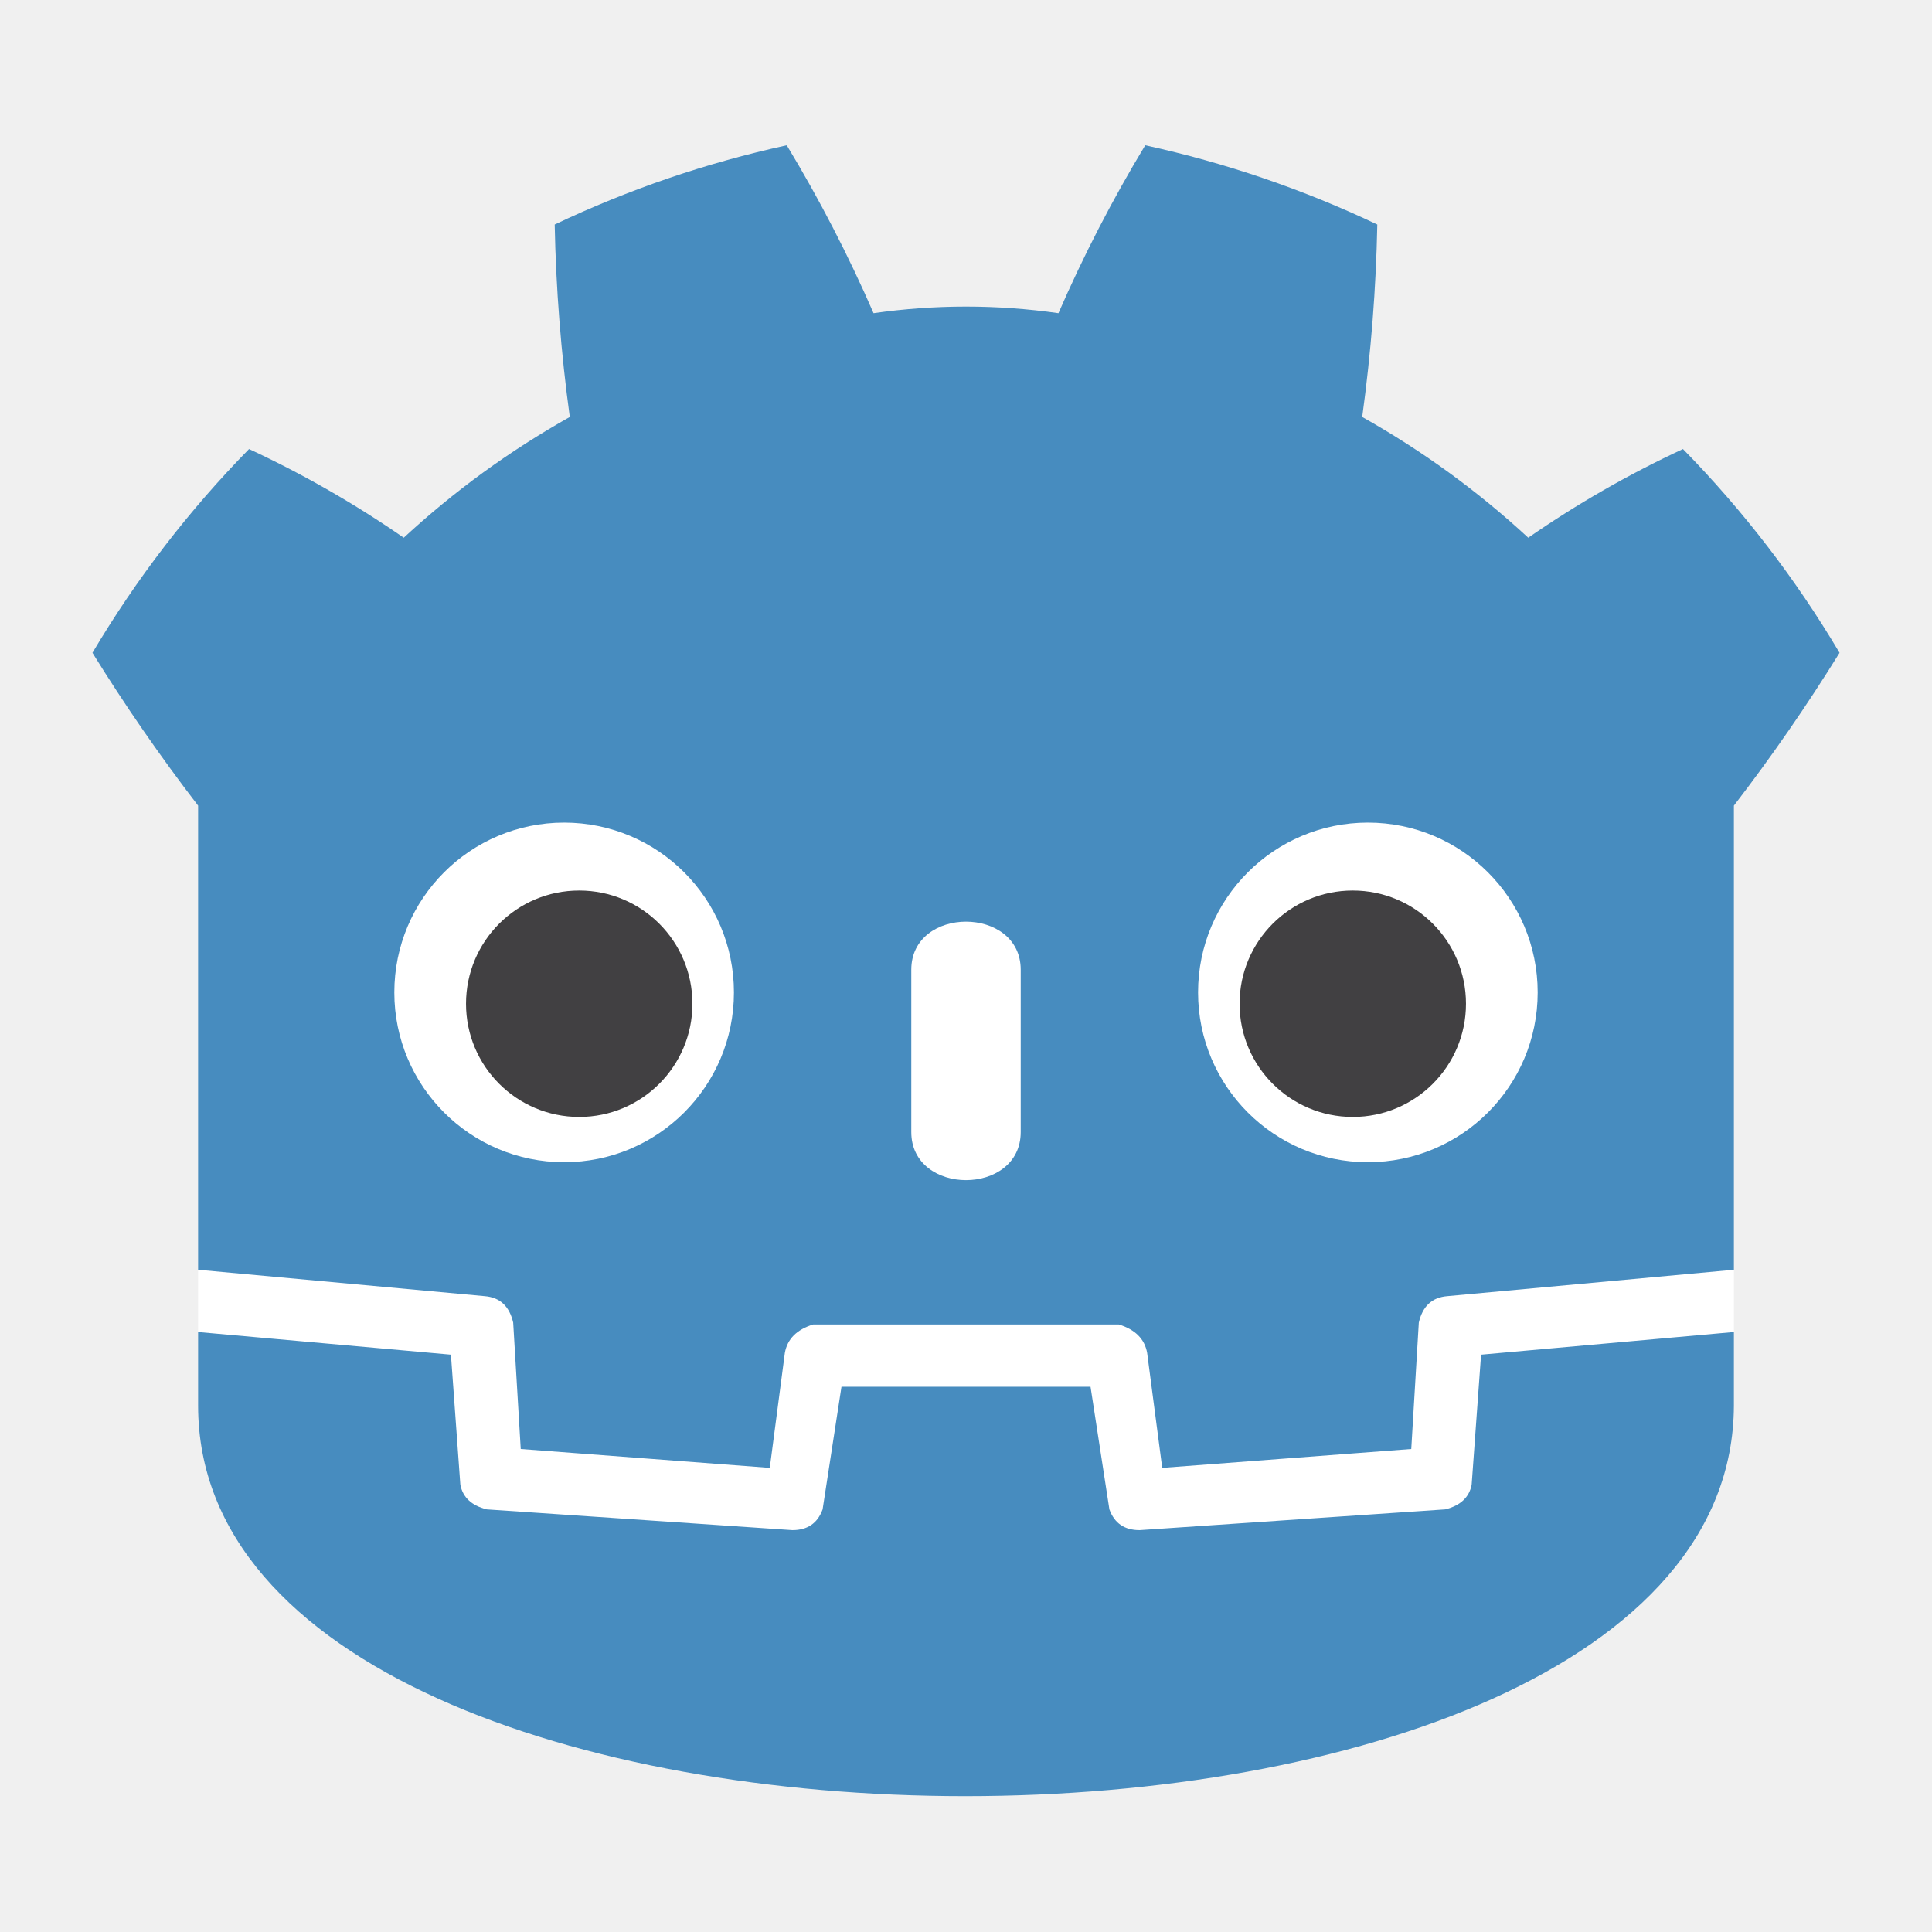
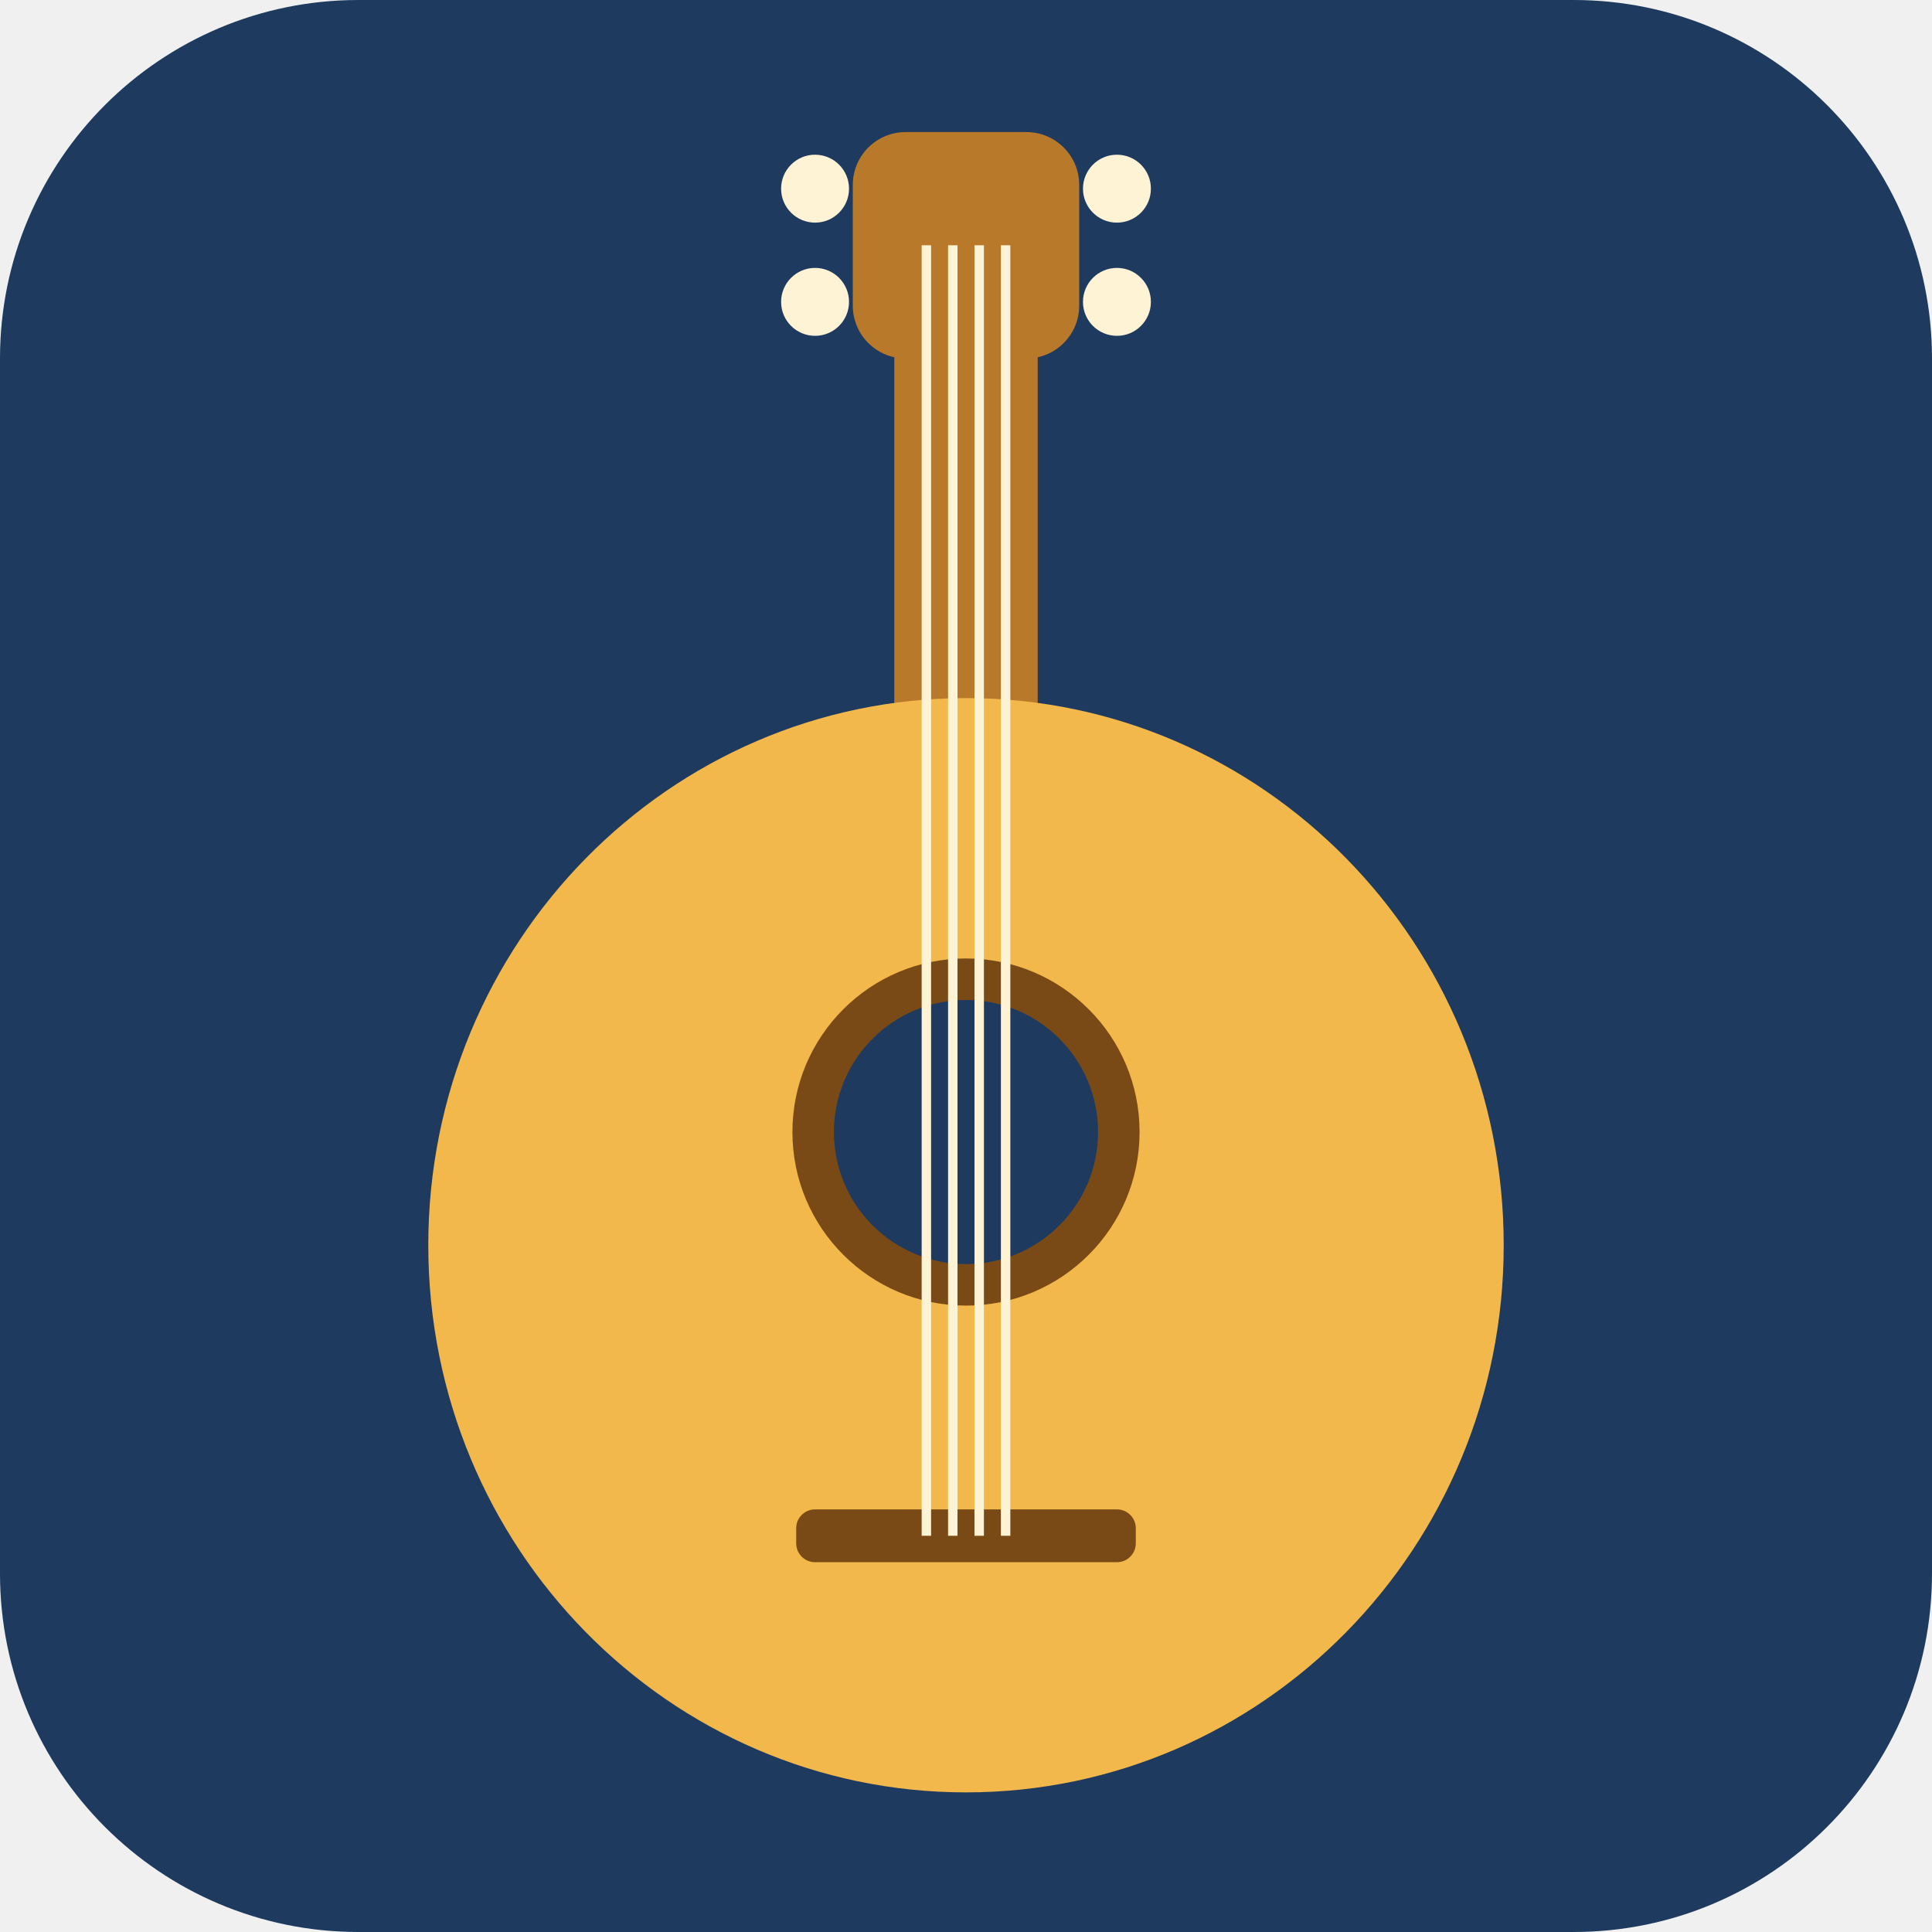
<svg xmlns="http://www.w3.org/2000/svg" width="1024" height="1024">
-   <g fill="#fff">
-     <path d="M105 673v33q407 354 814 0v-33z" />
-     <path fill="#478cbf" d="m105 673 152 14q12 1 15 14l4 67 132 10 8-61q2-11 15-15h162q13 4 15 15l8 61 132-10 4-67q3-13 15-14l152-14V427q30-39 56-81-35-59-83-108-43 20-82 47-40-37-88-64 7-51 8-102-59-28-123-42-26 43-46 89-49-7-98 0-20-46-46-89-64 14-123 42 1 51 8 102-48 27-88 64-39-27-82-47-48 49-83 108 26 42 56 81zm0 33v39c0 276 813 276 814 0v-39l-134 12-5 69q-2 10-14 13l-162 11q-12 0-16-11l-10-65H446l-10 65q-4 11-16 11l-162-11q-12-3-14-13l-5-69z" />
-     <path d="M483 600c0 34 58 34 58 0v-86c0-34-58-34-58 0z" />
-     <circle cx="725" cy="526" r="90" />
-     <circle cx="299" cy="526" r="90" />
-   </g>
-   <g fill="#414042">
-     <circle cx="307" cy="532" r="60" />
-     <circle cx="717" cy="532" r="60" />
+   <g transform="translate(0 0)scale(1)">
+     <rect width="1024" height="1024" rx="190" fill="#1e3a5f" />
+     <rect x="452" y="70" width="120" height="120" rx="28" fill="#b8792a" />
+     <circle cx="432" cy="100" r="18" fill="#fff3d6" />
+     <circle cx="432" cy="160" r="18" fill="#fff3d6" />
+     <circle cx="592" cy="100" r="18" fill="#fff3d6" />
+     <circle cx="592" cy="160" r="18" fill="#fff3d6" />
+     <rect x="474" y="170" width="76" height="350" fill="#b8792a" />
+     <ellipse cx="512" cy="660" rx="285" ry="290" fill="#f2b84b" />
+     <circle cx="512" cy="600" r="92" fill="#7a4a16" />
+     <circle cx="512" cy="600" r="70" fill="#1e3a5f" />
+     <rect x="422" y="800" width="180" height="28" rx="10" fill="#7a4a16" />
+     <path stroke="#fff3d6" stroke-width="5" d="M491 130V814 M505 130V814 M519 130V814 M533 130V814" />
  </g>
</svg>
